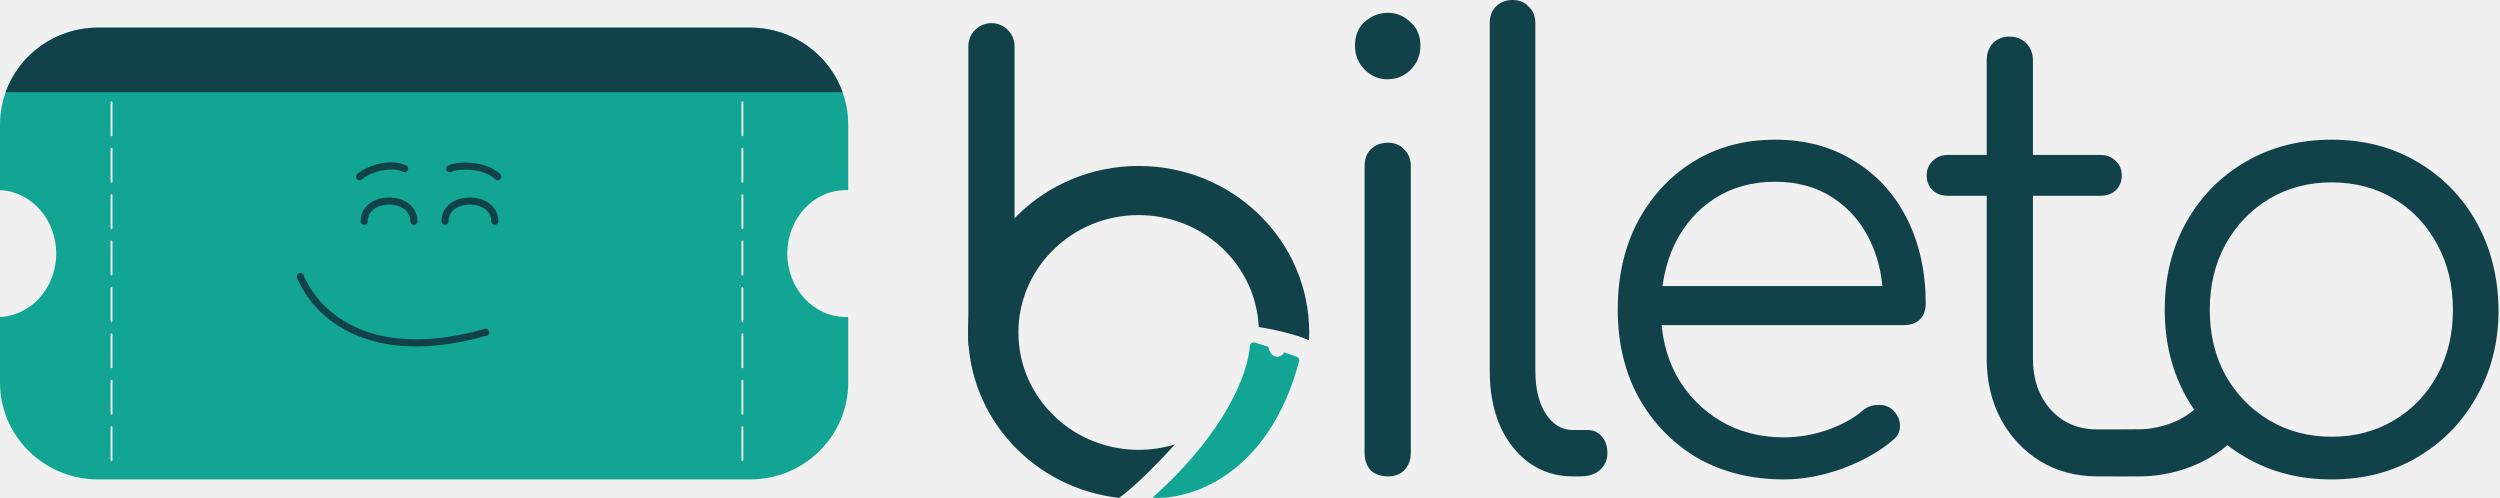
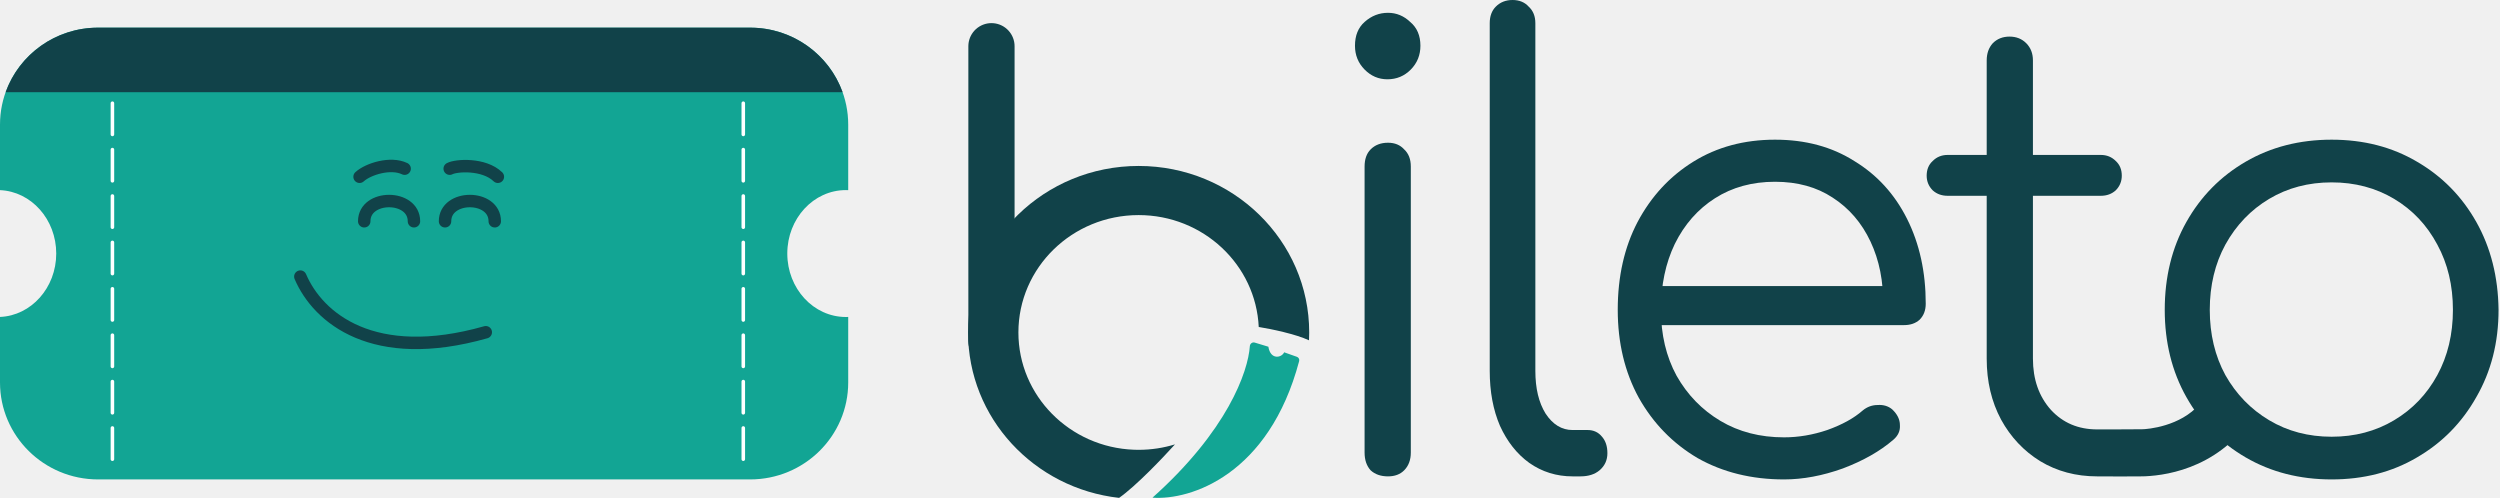
<svg xmlns="http://www.w3.org/2000/svg" width="703" height="140" viewBox="0 0 703 140" fill="none">
  <path d="M0 35.058C0 19.991 12.35 7.778 27.584 7.778H210.935C226.169 7.778 238.518 19.991 238.518 35.058V53.468C238.3 53.459 238.08 53.454 237.86 53.454C228.762 53.454 221.387 61.442 221.387 71.296C221.387 81.15 228.762 89.139 237.86 89.139C238.08 89.139 238.3 89.134 238.518 89.125V107.535C238.518 122.601 226.169 134.815 210.935 134.815H27.584C12.35 134.815 0 122.601 0 107.535V89.125C8.792 88.75 15.813 80.911 15.813 71.296C15.813 61.681 8.792 53.843 0 53.468V35.058Z" fill="#12A594" />
  <path d="M210.935 7.778H27.584C15.588 7.778 5.381 15.351 1.584 25.926H236.935C233.138 15.351 222.931 7.778 210.935 7.778Z" fill="#114249" />
-   <path d="M84.454 77.778C89.445 89.444 105 102.407 136.6 93.428" stroke="#114249" stroke-width="2" stroke-linecap="round" />
+   <path d="M84.454 77.778C89.445 89.444 105 102.407 136.6 93.428" stroke="#114249" stroke-width="3.5" stroke-linecap="round" />
  <path d="M390.305 133.957C388.279 133.957 386.647 133.385 385.409 132.242C384.284 130.984 383.721 129.326 383.721 127.268V46.825C383.721 44.767 384.284 43.166 385.409 42.022C386.647 40.765 388.279 40.136 390.305 40.136C392.219 40.136 393.738 40.765 394.864 42.022C396.102 43.166 396.721 44.767 396.721 46.825V127.268C396.721 129.326 396.102 130.984 394.864 132.242C393.738 133.385 392.219 133.957 390.305 133.957ZM390.137 22.298C387.66 22.298 385.522 21.383 383.721 19.553C381.92 17.724 381.02 15.494 381.02 12.864C381.02 10.005 381.92 7.776 383.721 6.175C385.635 4.46 387.829 3.602 390.305 3.602C392.669 3.602 394.751 4.46 396.552 6.175C398.465 7.776 399.422 10.005 399.422 12.864C399.422 15.494 398.521 17.724 396.721 19.553C394.92 21.383 392.725 22.298 390.137 22.298Z" fill="#114249" />
  <path d="M442.209 133.957C437.707 133.957 433.656 132.699 430.054 130.184C426.565 127.668 423.808 124.181 421.782 119.721C419.868 115.262 418.912 110.116 418.912 104.284V6.518C418.912 4.574 419.474 3.03 420.6 1.887C421.838 0.629 423.414 0 425.327 0C427.24 0 428.76 0.629 429.885 1.887C431.123 3.03 431.742 4.574 431.742 6.518V104.284C431.742 109.201 432.699 113.203 434.612 116.291C436.638 119.378 439.171 120.922 442.209 120.922H446.43C448.118 120.922 449.469 121.551 450.482 122.808C451.495 123.952 452.001 125.496 452.001 127.439C452.001 129.383 451.27 130.984 449.806 132.242C448.456 133.385 446.655 133.957 444.404 133.957H442.209Z" fill="#114249" />
  <path d="M501.673 134.815C492.556 134.815 484.453 132.814 477.362 128.812C470.384 124.695 464.869 119.035 460.818 111.831C456.878 104.627 454.909 96.394 454.909 87.132C454.909 77.756 456.766 69.523 460.48 62.433C464.307 55.23 469.54 49.569 476.181 45.453C482.821 41.336 490.474 39.278 499.141 39.278C507.694 39.278 515.123 41.279 521.425 45.281C527.841 49.169 532.793 54.601 536.282 61.576C539.771 68.551 541.516 76.498 541.516 85.417C541.516 87.247 540.953 88.733 539.827 89.876C538.702 90.906 537.239 91.42 535.438 91.42H463.688V80.443H536.788L529.529 85.76C529.642 79.128 528.46 73.182 525.984 67.922C523.508 62.662 519.962 58.545 515.348 55.572C510.846 52.599 505.443 51.113 499.141 51.113C492.725 51.113 487.098 52.657 482.258 55.744C477.419 58.831 473.648 63.119 470.947 68.608C468.358 73.982 467.064 80.157 467.064 87.132C467.064 94.107 468.527 100.282 471.453 105.656C474.492 111.031 478.6 115.262 483.778 118.349C488.955 121.436 494.92 122.98 501.673 122.98C505.725 122.98 509.777 122.294 513.828 120.922C517.993 119.435 521.313 117.606 523.789 115.433C525.027 114.404 526.434 113.889 528.01 113.889C529.585 113.775 530.936 114.175 532.061 115.09C533.525 116.462 534.256 117.949 534.256 119.549C534.369 121.15 533.75 122.523 532.399 123.666C528.685 126.868 523.958 129.555 518.218 131.727C512.478 133.786 506.963 134.815 501.673 134.815Z" fill="#114249" />
  <path d="M589.724 133.957C583.759 133.957 578.413 132.528 573.686 129.669C569.071 126.811 565.413 122.923 562.712 118.006C560.011 112.975 558.661 107.257 558.661 100.854V16.98C558.661 15.037 559.223 13.436 560.349 12.178C561.587 10.92 563.163 10.291 565.076 10.291C566.989 10.291 568.565 10.92 569.803 12.178C571.041 13.436 571.66 15.037 571.66 16.98V100.854C571.66 106.686 573.348 111.488 576.725 115.262C580.101 118.921 584.434 120.75 589.724 120.75H594.282C596.083 120.75 600.75 120.706 602.327 120.706C603.87 120.706 613.125 119.922 618.524 113.652C625.775 114.168 627.008 123.351 627.008 124.625C615.439 134.815 601.556 133.957 600.013 133.957C598.471 133.957 595.386 134.031 593.269 133.957H589.724ZM547.687 55.058C545.999 55.058 544.592 54.543 543.466 53.514C542.341 52.371 541.778 50.999 541.778 49.398C541.778 47.683 542.341 46.31 543.466 45.281C544.592 44.138 545.999 43.566 547.687 43.566H590.737C592.425 43.566 593.832 44.138 594.958 45.281C596.083 46.31 596.646 47.683 596.646 49.398C596.646 50.999 596.083 52.371 594.958 53.514C593.832 54.543 592.425 55.058 590.737 55.058H547.687Z" fill="#114249" />
  <path d="M655.659 134.815C646.655 134.815 638.608 132.757 631.518 128.64C624.427 124.524 618.856 118.863 614.804 111.66C610.752 104.456 608.726 96.28 608.726 87.132C608.726 77.87 610.752 69.637 614.804 62.433C618.856 55.23 624.427 49.569 631.518 45.453C638.608 41.336 646.655 39.278 655.659 39.278C664.663 39.278 672.654 41.336 679.632 45.453C686.723 49.569 692.294 55.23 696.346 62.433C700.398 69.637 702.48 77.87 702.592 87.132C702.592 96.28 700.51 104.456 696.346 111.66C692.294 118.863 686.723 124.524 679.632 128.64C672.654 132.757 664.663 134.815 655.659 134.815ZM655.659 122.808C662.187 122.808 668.04 121.265 673.217 118.177C678.394 115.09 682.446 110.859 685.372 105.485C688.299 100.111 689.762 93.993 689.762 87.132C689.762 80.271 688.299 74.154 685.372 68.78C682.446 63.291 678.394 59.003 673.217 55.916C668.04 52.828 662.187 51.285 655.659 51.285C649.132 51.285 643.279 52.828 638.102 55.916C632.924 59.003 628.816 63.291 625.778 68.78C622.851 74.154 621.388 80.271 621.388 87.132C621.388 93.993 622.851 100.111 625.778 105.485C628.816 110.859 632.924 115.09 638.102 118.177C643.279 121.265 649.132 122.808 655.659 122.808Z" fill="#114249" />
  <path d="M278.8 13V95.963" stroke="#114249" stroke-width="13" stroke-linecap="round" />
-   <path d="M365.323 101.538C356.85 133.477 334.839 140.724 324.074 139.945C345.097 121.159 350.97 104.565 351.456 97.326C351.502 96.641 352.168 96.134 352.826 96.334L356.667 97.498C357.26 101.271 360.371 100.642 361.111 99.07L364.696 100.338C365.183 100.51 365.456 101.038 365.323 101.538Z" fill="#12A594" />
-   <path d="M286.375 93.486C286.375 75.258 301.513 60.482 320.185 60.482C338.347 60.482 353.164 74.461 353.961 91.998L353.995 91.951C357.629 92.542 364.341 93.953 368.096 95.692C368.131 94.961 368.148 94.225 368.148 93.486C368.148 67.628 346.674 46.667 320.185 46.667C293.696 46.667 272.222 67.628 272.222 93.486C272.222 117.528 290.785 137.336 314.687 140C319.383 136.737 327.101 128.635 330.406 124.954C327.182 125.951 323.748 126.489 320.185 126.489C319.748 126.489 319.313 126.481 318.88 126.465C300.815 125.798 286.375 111.286 286.375 93.486Z" fill="#114249" />
-   <line x1="31.361" y1="28.769" x2="31.361" y2="38.053" stroke="white" stroke-width="0.5" stroke-linecap="round" />
-   <line x1="31.361" y1="41.815" x2="31.361" y2="51.1" stroke="white" stroke-width="0.5" stroke-linecap="round" />
-   <line x1="31.361" y1="54.862" x2="31.361" y2="64.147" stroke="white" stroke-width="0.5" stroke-linecap="round" />
-   <line x1="31.361" y1="67.908" x2="31.361" y2="77.193" stroke="white" stroke-width="0.5" stroke-linecap="round" />
-   <line x1="31.361" y1="94.001" x2="31.361" y2="103.286" stroke="white" stroke-width="0.5" stroke-linecap="round" />
-   <line x1="31.361" y1="120.095" x2="31.361" y2="129.38" stroke="white" stroke-width="0.5" stroke-linecap="round" />
-   <line x1="31.361" y1="107.048" x2="31.361" y2="116.333" stroke="white" stroke-width="0.5" stroke-linecap="round" />
-   <line x1="31.361" y1="80.955" x2="31.361" y2="90.24" stroke="white" stroke-width="0.5" stroke-linecap="round" />
-   <line x1="208.762" y1="28.769" x2="208.762" y2="38.053" stroke="white" stroke-width="0.5" stroke-linecap="round" />
-   <line x1="208.762" y1="41.815" x2="208.762" y2="51.1" stroke="white" stroke-width="0.5" stroke-linecap="round" />
-   <line x1="208.762" y1="54.862" x2="208.762" y2="64.147" stroke="white" stroke-width="0.5" stroke-linecap="round" />
-   <line x1="208.762" y1="67.908" x2="208.762" y2="77.193" stroke="white" stroke-width="0.5" stroke-linecap="round" />
-   <line x1="208.762" y1="94.001" x2="208.762" y2="103.286" stroke="white" stroke-width="0.5" stroke-linecap="round" />
-   <line x1="208.762" y1="120.095" x2="208.762" y2="129.38" stroke="white" stroke-width="0.5" stroke-linecap="round" />
-   <line x1="208.762" y1="107.048" x2="208.762" y2="116.333" stroke="white" stroke-width="0.5" stroke-linecap="round" />
-   <line x1="208.762" y1="80.955" x2="208.762" y2="90.24" stroke="white" stroke-width="0.5" stroke-linecap="round" />
-   <path d="M126.454 47.432C128.254 46.459 136.067 45.915 140 49.707M125.144 62.222C125.144 54.637 139.126 54.637 139.126 62.222M101.111 49.707C103.523 47.496 109.85 45.535 113.783 47.432M102.422 62.222C102.422 54.637 116.404 54.637 116.404 62.222" stroke="#114249" stroke-width="2" stroke-linecap="round" />
+   <path d="M365.323 101.538C356.85 133.477 334.839 140.724 324.074 139.945C345.097 121.159 350.969 104.565 351.456 97.326C351.502 96.641 352.168 96.134 352.826 96.334L356.667 97.498C357.259 101.271 360.371 100.642 361.111 99.07L364.695 100.338C365.183 100.51 365.456 101.038 365.323 101.538Z" fill="#12A594" />
+   <path d="M286.375 93.486C286.375 75.258 301.512 60.482 320.185 60.482C338.347 60.482 353.164 74.461 353.961 91.998L353.995 91.951C357.629 92.542 364.341 93.953 368.096 95.692C368.131 94.961 368.148 94.225 368.148 93.486C368.148 67.628 346.674 46.667 320.185 46.667C293.696 46.667 272.222 67.628 272.222 93.486C272.222 117.528 290.785 137.336 314.687 140C319.383 136.737 327.101 128.635 330.406 124.954C327.181 125.951 323.748 126.489 320.185 126.489C319.748 126.489 319.313 126.481 318.88 126.465C300.815 125.798 286.375 111.286 286.375 93.486Z" fill="#114249" />
+   <line x1="31.611" y1="29.019" x2="31.611" y2="37.803" stroke="white" stroke-linecap="round" />
+   <line x1="31.611" y1="42.065" x2="31.611" y2="50.85" stroke="white" stroke-linecap="round" />
+   <line x1="31.611" y1="55.112" x2="31.611" y2="63.897" stroke="white" stroke-linecap="round" />
+   <line x1="31.611" y1="68.158" x2="31.611" y2="76.943" stroke="white" stroke-linecap="round" />
+   <line x1="31.611" y1="94.251" x2="31.611" y2="103.036" stroke="white" stroke-linecap="round" />
+   <line x1="31.611" y1="120.345" x2="31.611" y2="129.13" stroke="white" stroke-linecap="round" />
+   <line x1="31.611" y1="107.298" x2="31.611" y2="116.083" stroke="white" stroke-linecap="round" />
+   <line x1="31.611" y1="81.205" x2="31.611" y2="89.99" stroke="white" stroke-linecap="round" />
+   <line x1="209.012" y1="29.019" x2="209.012" y2="37.803" stroke="white" stroke-linecap="round" />
+   <line x1="209.012" y1="42.065" x2="209.012" y2="50.85" stroke="white" stroke-linecap="round" />
+   <line x1="209.012" y1="55.112" x2="209.012" y2="63.897" stroke="white" stroke-linecap="round" />
+   <line x1="209.012" y1="68.158" x2="209.012" y2="76.943" stroke="white" stroke-linecap="round" />
+   <line x1="209.012" y1="94.251" x2="209.012" y2="103.036" stroke="white" stroke-linecap="round" />
+   <line x1="209.012" y1="120.345" x2="209.012" y2="129.13" stroke="white" stroke-linecap="round" />
+   <line x1="209.012" y1="107.298" x2="209.012" y2="116.083" stroke="white" stroke-linecap="round" />
+   <line x1="209.012" y1="81.205" x2="209.012" y2="89.99" stroke="white" stroke-linecap="round" />
+   <path d="M126.454 47.432C128.254 46.459 136.067 45.915 140 49.707M125.144 62.222C125.144 54.637 139.126 54.637 139.126 62.222M101.111 49.707C103.523 47.496 109.85 45.535 113.783 47.432M102.422 62.222C102.422 54.637 116.404 54.637 116.404 62.222" stroke="#114249" stroke-width="3.5" stroke-linecap="round" />
</svg>
